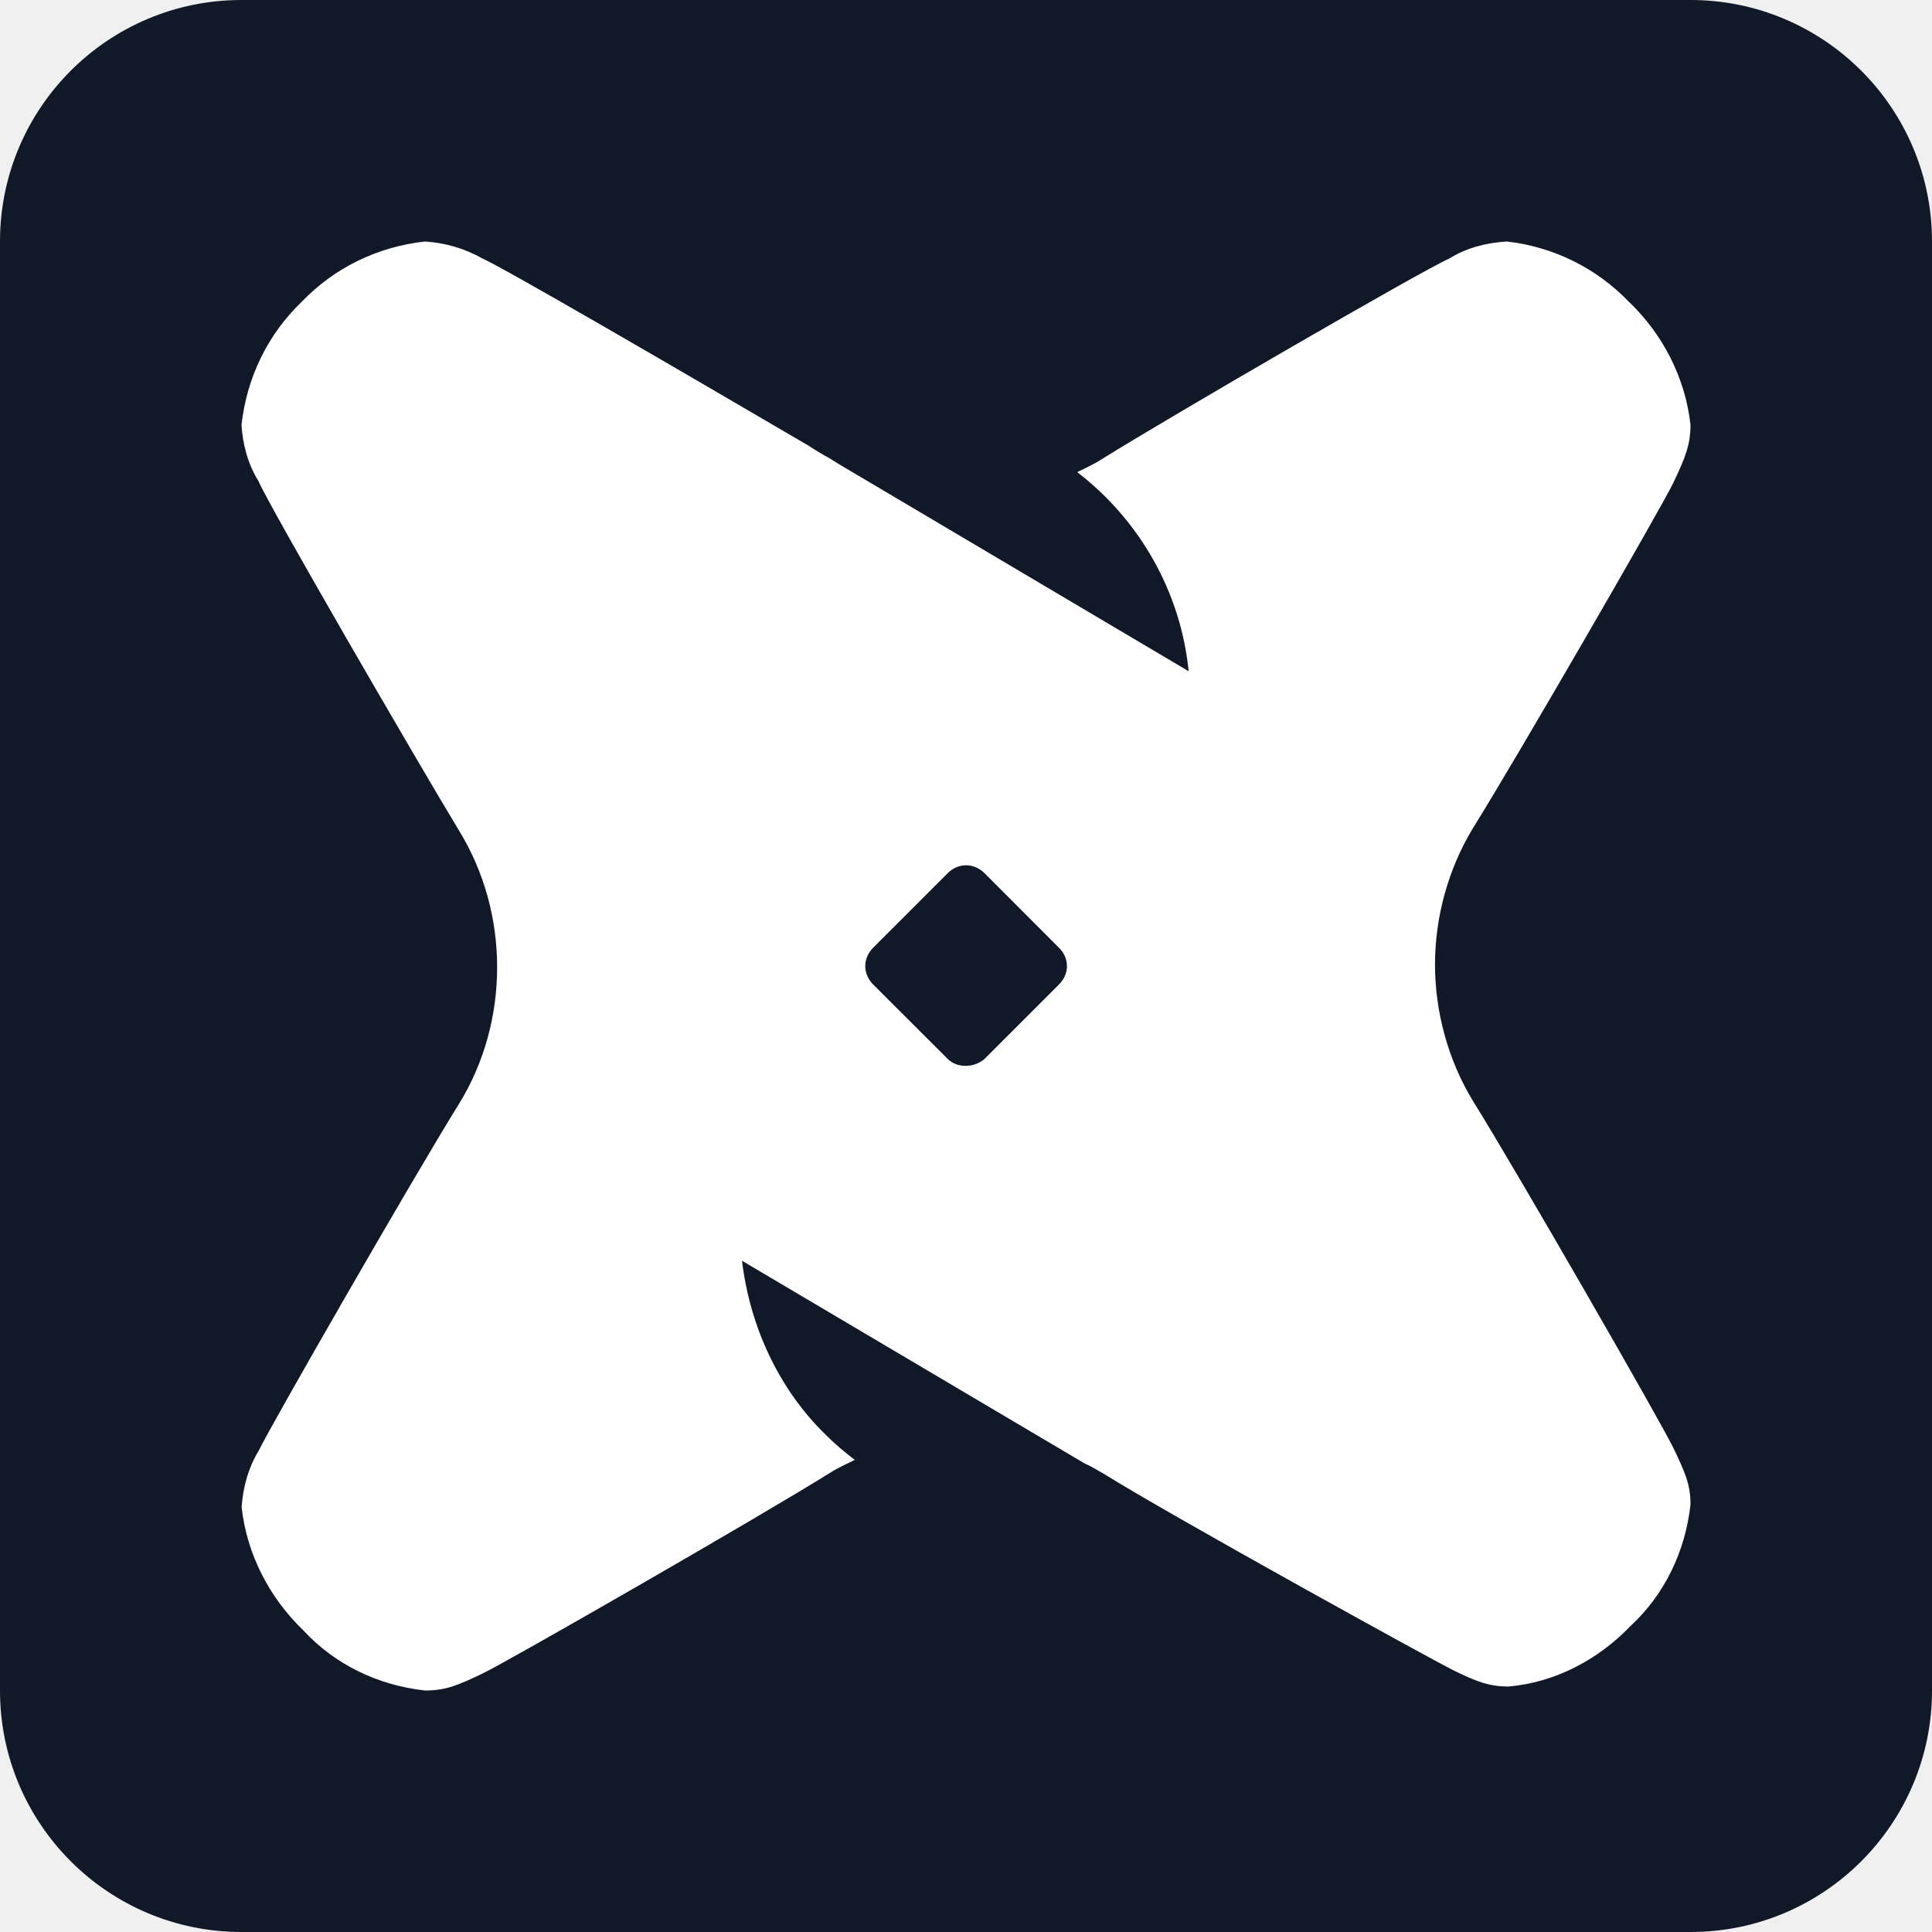
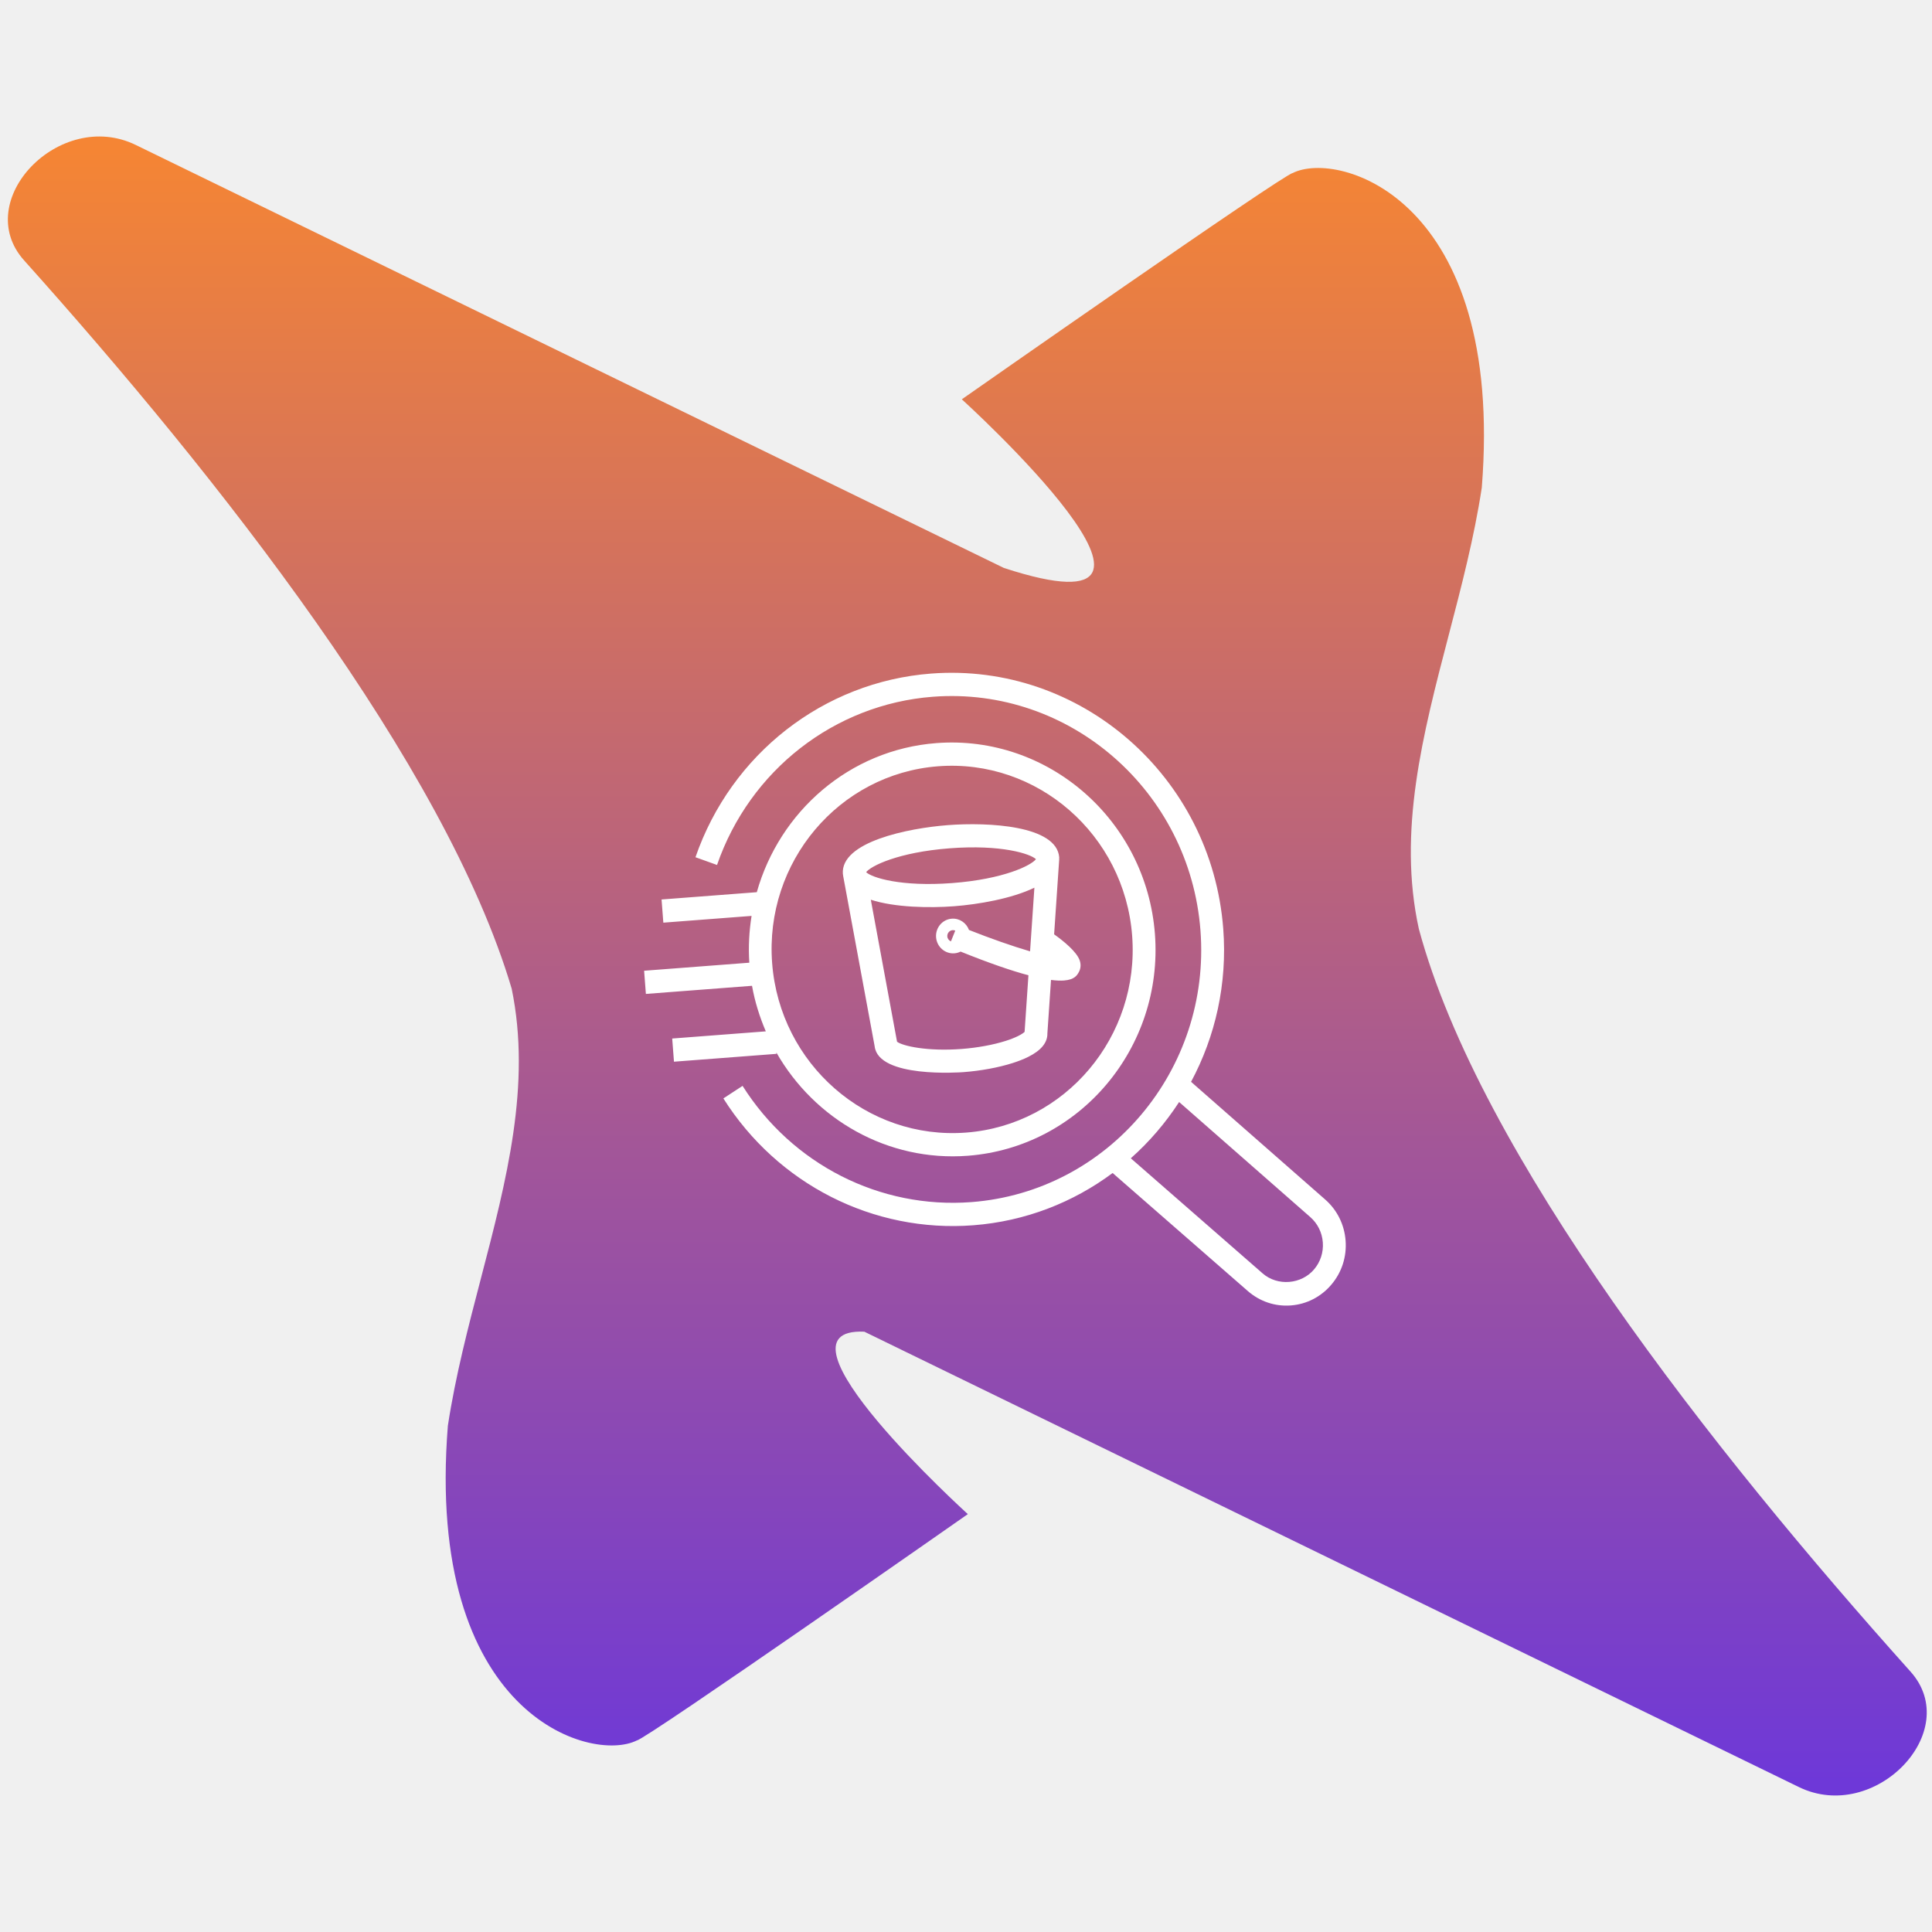
- <svg xmlns="http://www.w3.org/2000/svg" width="16" height="16" viewBox="0 0 16 16" fill="none">
-   <style>
-     #bit { fill: #fff; }
-     #bg { fill: #111827; }
-     @media (prefers-color-scheme: dark) { 
-       #bit {fill: #111827; }
-       #bg { fill: #fff; }
-   }
- </style>
-   <rect id="bg" width="16" height="16" rx="2" />
-   <path id="bit" d="M13.49 2.499C13.772 2.77 13.957 3.129 14 3.519C14 3.681 13.957 3.79 13.859 3.996C13.761 4.201 12.557 6.284 12.198 6.859C11.993 7.196 11.884 7.597 11.884 7.988C11.884 8.379 11.993 8.781 12.198 9.117C12.557 9.692 13.761 11.787 13.859 11.993C13.957 12.198 14 12.296 14 12.459C13.957 12.85 13.784 13.207 13.501 13.468C13.23 13.75 12.871 13.935 12.492 13.967C12.329 13.967 12.221 13.924 12.025 13.827C11.83 13.729 9.704 12.557 9.129 12.198C9.086 12.176 9.041 12.144 8.988 12.123L6.145 10.441C6.21 10.984 6.449 11.505 6.84 11.884C6.916 11.96 6.993 12.025 7.079 12.09C7.013 12.123 6.938 12.156 6.873 12.198C6.298 12.557 4.203 13.761 3.997 13.859C3.791 13.957 3.693 14 3.52 14C3.129 13.957 2.772 13.784 2.511 13.501C2.23 13.23 2.044 12.871 2.001 12.482C2.012 12.319 2.056 12.156 2.142 12.015C2.24 11.809 3.444 9.714 3.803 9.139C4.009 8.803 4.117 8.412 4.117 8.01C4.117 7.609 4.009 7.218 3.803 6.881C3.443 6.286 2.228 4.191 2.141 3.985C2.053 3.844 2.01 3.681 2 3.519C2.043 3.129 2.216 2.77 2.499 2.499C2.77 2.216 3.129 2.043 3.519 2C3.681 2.01 3.844 2.055 3.996 2.141C4.169 2.216 5.699 3.107 6.513 3.584L6.698 3.692C6.763 3.735 6.818 3.767 6.861 3.79L6.948 3.844L9.844 5.559C9.779 4.908 9.443 4.311 8.921 3.91C8.987 3.877 9.062 3.844 9.127 3.801C9.702 3.443 11.797 2.228 12.003 2.141C12.144 2.053 12.307 2.01 12.48 2C12.859 2.043 13.218 2.216 13.489 2.499H13.49ZM8.153 8.77L8.77 8.153C8.858 8.065 8.858 7.936 8.77 7.849L8.153 7.231C8.065 7.144 7.936 7.144 7.849 7.231L7.231 7.849C7.144 7.936 7.144 8.065 7.231 8.153L7.849 8.77C7.924 8.846 8.065 8.846 8.153 8.77ZM13.49 2.499C13.772 2.77 13.957 3.129 14 3.519C14 3.681 13.957 3.79 13.859 3.996C13.761 4.201 12.557 6.284 12.198 6.859C11.993 7.196 11.884 7.597 11.884 7.988C11.884 8.379 11.993 8.781 12.198 9.117C12.557 9.692 13.761 11.787 13.859 11.993C13.957 12.198 14 12.296 14 12.459C13.957 12.85 13.784 13.207 13.501 13.468C13.23 13.75 12.871 13.935 12.492 13.967C12.329 13.967 12.221 13.924 12.025 13.827C11.83 13.729 9.704 12.557 9.129 12.198C9.086 12.176 9.041 12.144 8.988 12.123L6.145 10.441C6.21 10.984 6.449 11.505 6.84 11.884C6.916 11.96 6.993 12.025 7.079 12.09C7.013 12.123 6.938 12.156 6.873 12.198C6.298 12.557 4.203 13.761 3.997 13.859C3.791 13.957 3.693 14 3.52 14C3.129 13.957 2.772 13.784 2.511 13.501C2.23 13.23 2.044 12.871 2.001 12.482C2.012 12.319 2.056 12.156 2.142 12.015C2.24 11.809 3.444 9.714 3.803 9.139C4.009 8.803 4.117 8.412 4.117 8.01C4.117 7.609 4.009 7.218 3.803 6.881C3.443 6.286 2.228 4.191 2.141 3.985C2.053 3.844 2.01 3.681 2 3.519C2.043 3.129 2.216 2.77 2.499 2.499C2.77 2.216 3.129 2.043 3.519 2C3.681 2.01 3.844 2.055 3.996 2.141C4.169 2.216 5.699 3.107 6.513 3.584L6.698 3.692C6.763 3.735 6.818 3.767 6.861 3.79L6.948 3.844L9.844 5.559C9.779 4.908 9.443 4.311 8.921 3.91C8.987 3.877 9.062 3.844 9.127 3.801C9.702 3.443 11.797 2.228 12.003 2.141C12.144 2.053 12.307 2.01 12.48 2C12.859 2.043 13.218 2.216 13.489 2.499H13.49ZM8.153 8.77L8.77 8.153C8.858 8.065 8.858 7.936 8.77 7.849L8.153 7.231C8.065 7.144 7.936 7.144 7.849 7.231L7.231 7.849C7.144 7.936 7.144 8.065 7.231 8.153L7.849 8.77C7.924 8.846 8.065 8.846 8.153 8.77Z" />
+ <svg xmlns="http://www.w3.org/2000/svg" width="736px" height="736px" viewBox="0 0 736 736" version="1.1">
+   <defs>
+     <linearGradient x1="50%" y1="-1.12317925e-06%" x2="50%" y2="100%" id="linearGradient-1">
+       <stop stop-color="#F58534" offset="0%" />
+       <stop stop-color="#6E38D8" offset="100%" />
+     </linearGradient>
+   </defs>
+   <g id="Artboard" stroke="none" stroke-width="1" fill="none" fill-rule="evenodd">
+     <g id="dbt-athena-square-(1)" transform="translate(2.999982, 52.00001)" fill-rule="nonzero">
+       <path d="M48.735,3.23 C19.763,-10.887 -14.168,24.488 6.194,47.211 C80.357,129.975 166.555,239.322 191.925,324.628 C199.47,361.226 189.95,397.688 180.203,435.022 C175.383,453.484 170.507,472.16 167.612,491.17 C158.852,601.338 222.122,619.839 239.643,611.009 C243.05,610.625 365.697,524.809 365.697,524.809 C365.697,524.809 287.115,453.566 326.263,455.308 L682.265,628.77 C711.237,642.887 745.168,607.512 724.806,584.789 C649.043,500.239 560.718,387.945 537.518,301.882 C529.361,264.752 539.014,227.776 548.902,189.904 C553.722,171.441 558.598,152.765 561.493,133.755 C570.254,23.587 506.984,5.086 489.463,13.916 C486.056,14.3 363.409,100.116 363.409,100.116 C363.409,100.116 465.155,192.361 379.418,164.356 L48.735,3.23 Z" id="Path" fill="url(#linearGradient-1)" />
+       <path d="M358.795,271.161 C378.429,269.659 389.519,273.246 391.649,275.307 C389.858,277.669 379.442,282.901 359.808,284.403 C340.175,285.905 329.084,282.319 326.954,280.257 C328.746,277.896 339.162,272.664 358.795,271.161 Z M359.262,306.626 C358.513,306.31 357.949,305.612 357.882,304.739 C357.788,303.511 358.701,302.434 359.911,302.341 C360.263,302.314 360.591,302.391 360.903,302.522 L359.262,306.626 Z M387.323,341.094 C387.019,341.384 386.311,341.953 384.823,342.689 C383.499,343.341 381.919,343.959 380.116,344.532 C375.329,346.052 369.382,347.142 363.37,347.602 C350.222,348.608 340.842,346.463 338.734,344.848 L328.735,290.754 C337.947,293.735 351.196,293.942 360.484,293.232 C369.615,292.533 382.396,290.37 391.054,286.164 L389.405,310.416 C382.652,308.437 374.187,305.462 366.136,302.269 C365.137,299.583 362.523,297.75 359.577,297.976 C356.003,298.249 353.323,301.433 353.601,305.066 C353.879,308.708 357.012,311.443 360.586,311.169 C361.432,311.104 362.226,310.866 362.94,310.51 C374.196,315.047 382.541,317.871 388.785,319.529 L387.323,341.094 Z M318.154,281.41 L330.207,346.606 C331.635,358.768 362.709,356.533 364.045,356.431 C370.695,355.922 377.329,354.695 382.727,352.985 C384.938,352.284 386.929,351.501 388.64,350.655 C393.609,348.197 396.083,345.175 396.003,341.678 L397.385,321.309 C399.408,321.567 401.049,321.623 402.346,321.524 C406.427,321.212 407.375,319.452 408.029,318.239 C408.716,316.961 408.827,315.447 408.348,313.97 C407.25,310.573 402.029,306.391 398.57,303.934 L400.513,275.277 L400.474,275.276 C400.474,275.058 400.529,274.85 400.512,274.629 C399.579,262.433 373.424,261.162 358.12,262.333 C342.816,263.504 317.159,268.739 318.092,280.935 C318.104,281.099 318.172,281.24 318.193,281.403 L318.154,281.41 Z M354.384,239.914 C392.193,237.021 425.348,265.967 428.292,304.439 C431.235,342.911 402.87,376.565 365.061,379.458 C327.248,382.351 294.093,353.404 291.149,314.932 C288.206,276.46 316.571,242.807 354.384,239.914 Z M253.076,343.628 L253.752,352.455 L292.793,349.468 L292.753,348.948 C307.251,374.362 335.102,390.629 365.737,388.285 C408.326,385.027 440.283,347.116 436.967,303.775 C433.651,260.435 396.298,227.827 353.709,231.086 C320.572,233.621 293.964,257.164 285.301,287.884 L249.024,290.66 L249.699,299.488 L283.313,296.916 C282.394,302.7 282.052,308.654 282.452,314.741 L242.374,317.807 L243.05,326.636 L283.483,323.542 C284.564,329.626 286.389,335.409 288.738,340.899 L253.076,343.628 Z M497.607,431.567 C492.768,437.318 483.669,438.045 478.017,433.114 L427.782,389.252 C434.847,382.989 441.027,375.763 446.191,367.816 L496.134,411.63 C498.944,414.087 500.651,417.517 500.931,421.283 C501.215,425.057 500.037,428.704 497.607,431.567 Z M501.799,404.927 L450.738,360.124 C459.978,342.875 464.604,322.817 462.995,301.784 C458.561,243.837 408.625,200.245 351.683,204.602 C310.763,207.733 275.541,235.193 261.942,274.563 L270.153,277.513 C282.608,241.454 314.874,216.298 352.358,213.43 C404.521,209.439 450.257,249.37 454.319,302.448 C458.379,355.522 419.251,401.95 367.088,405.941 C332.241,408.607 298.829,391.642 279.881,361.667 L272.568,366.444 C293.244,399.165 329.724,417.68 367.763,414.77 C387.674,413.246 405.837,406.044 420.859,394.861 L472.365,439.83 C476.938,443.821 482.764,445.769 488.759,445.31 C494.789,444.849 500.283,442.017 504.211,437.353 C508.149,432.709 510.068,426.773 509.608,420.632 C509.152,414.5 506.373,408.924 501.799,404.927 Z" id="Shape" fill="#FFFFFF" />
+     </g>
+   </g>
</svg>
